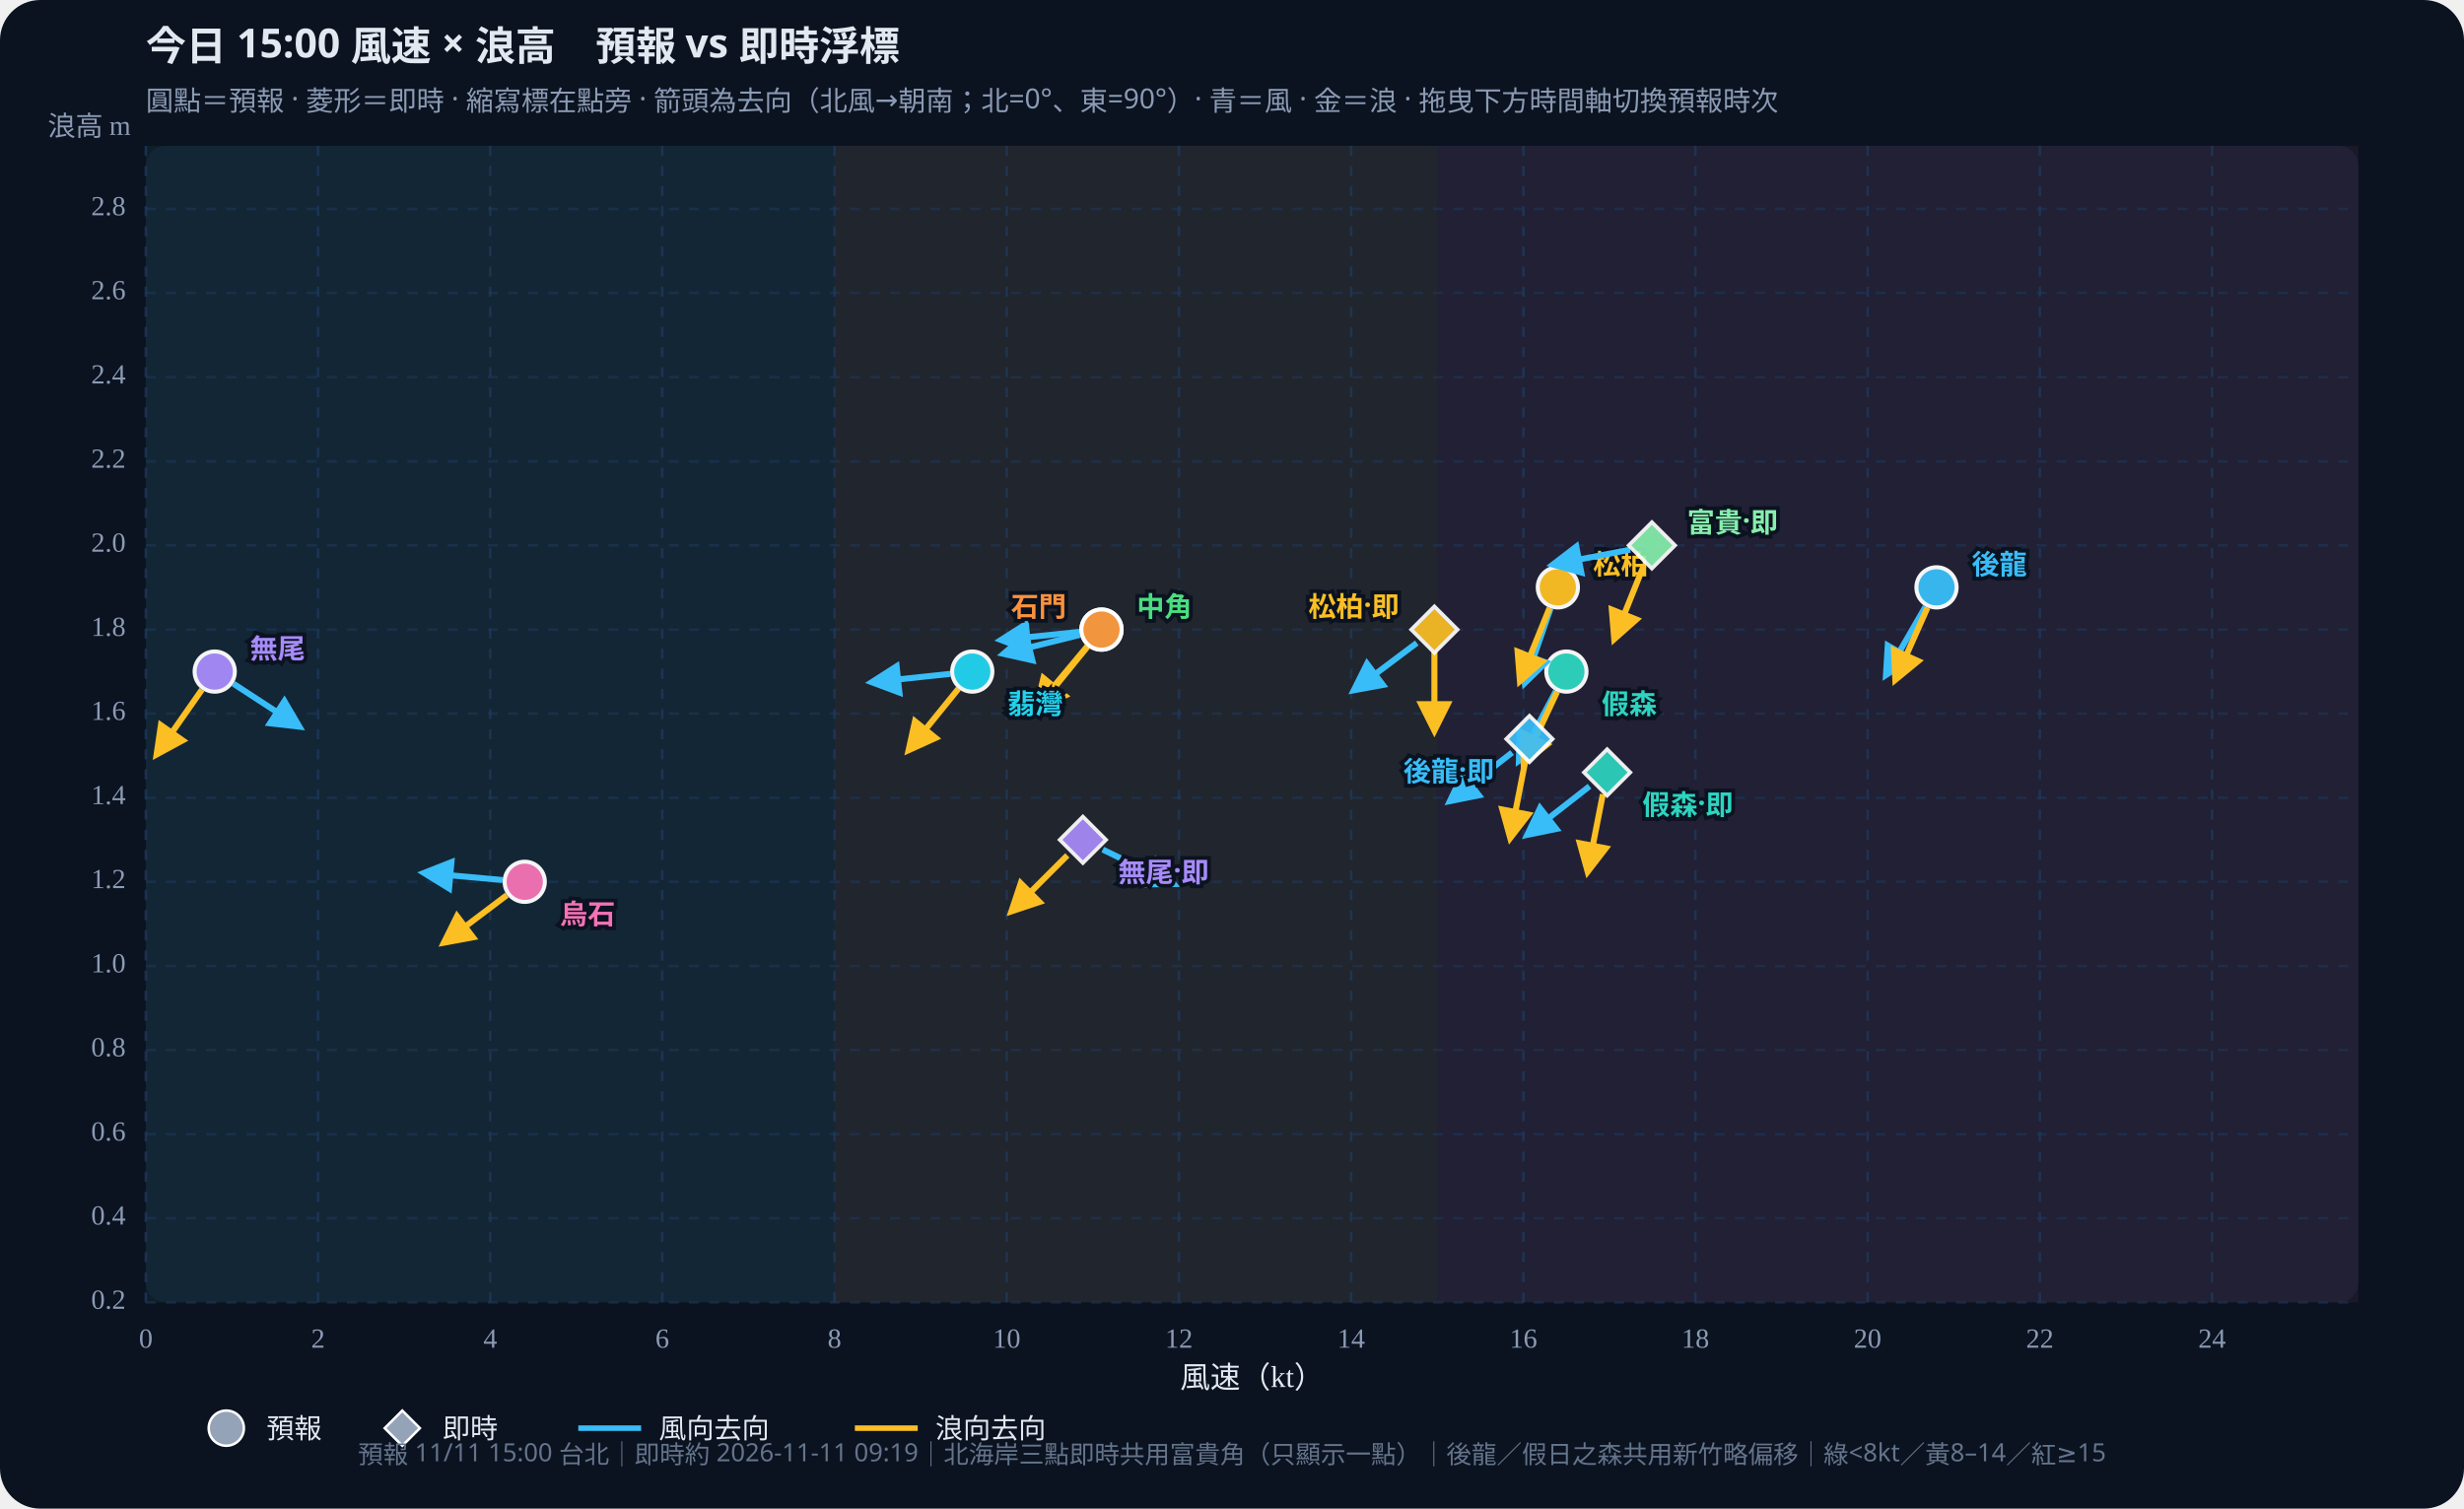
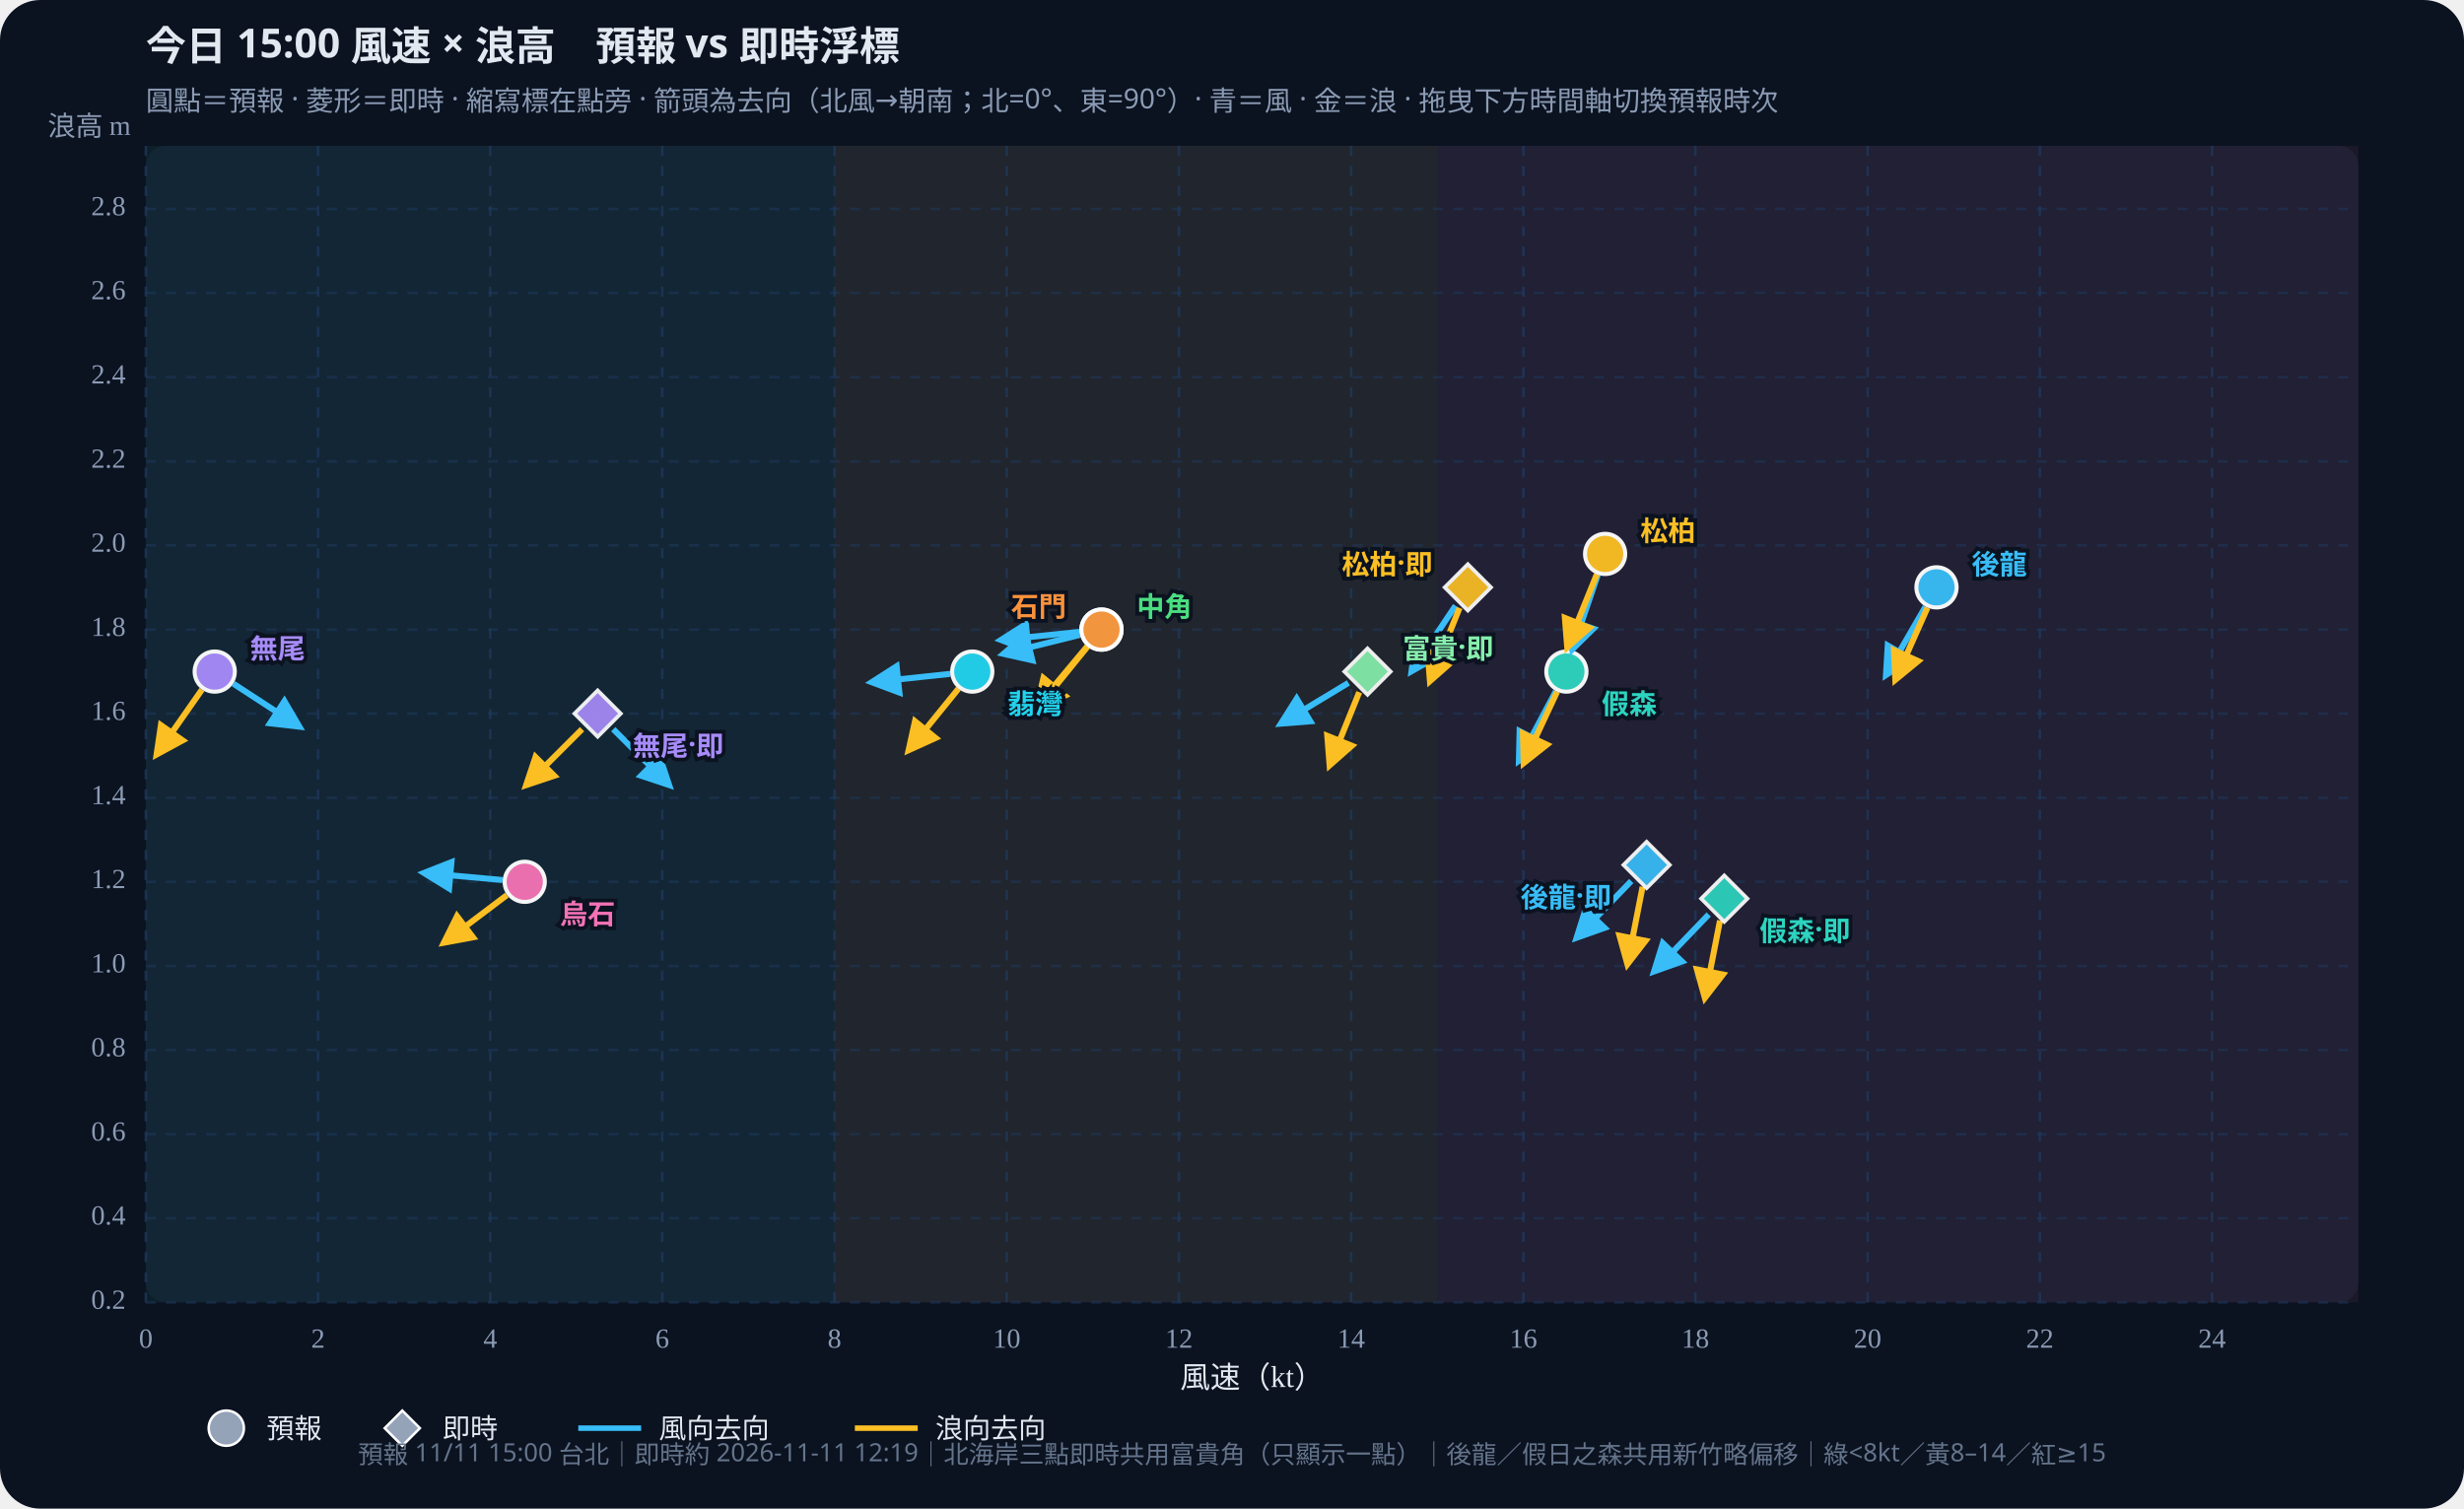
<svg xmlns="http://www.w3.org/2000/svg" id="wws-svg" viewBox="0 0 980 600" role="img" aria-label="風速與浪高散佈圖，可拖曳時間軸切換預報時次" style="width:100%;height:auto;display:block">
  <rect width="980" height="600" fill="#0b1220" rx="16" />
  <rect x="58" y="58" width="880" height="460" fill="#111a2e" rx="8" />
  <rect x="58.0" y="58" width="273.9" height="460" fill="#34d399" opacity="0.07" />
  <rect x="331.9" y="58" width="239.7" height="460" fill="#fbbf24" opacity="0.07" />
  <rect x="571.6" y="58" width="366.4" height="460" fill="#fb7185" opacity="0.07" />
  <defs>
    <marker id="arrow-38bdf8" viewBox="0 0 10 10" refX="8" refY="5" markerWidth="6" markerHeight="6" orient="auto-start-reverse">
      <path d="M0,0 L10,5 L0,10 z" fill="#38bdf8" />
    </marker>
    <marker id="arrow-fbbf24" viewBox="0 0 10 10" refX="8" refY="5" markerWidth="6" markerHeight="6" orient="auto-start-reverse">
      <path d="M0,0 L10,5 L0,10 z" fill="#fbbf24" />
    </marker>
  </defs>
  <text id="wws-title" x="58" y="24" fill="#e2e8f0" font-size="16" font-weight="700" font-family="Noto Sans TC,system-ui,sans-serif">今日 15:00 風速 × 浪高　預報 vs 即時浮標</text>
  <text x="58" y="44" fill="#8b9bb4" font-size="11" font-family="Noto Sans TC,system-ui,sans-serif">圓點＝預報 · 菱形＝即時 · 縮寫標在點旁 · 箭頭為去向（北風→朝南；北=0°、東=90°）· 青＝風 · 金＝浪 · 拖曳下方時間軸切換預報時次</text>
  <line x1="58.0" y1="58" x2="58.0" y2="518" stroke="#1e3a5f" stroke-dasharray="4 4" opacity="0.7" />
  <text x="58.0" y="536" text-anchor="middle" fill="#8b9bb4" font-size="11">0</text>
  <line x1="126.5" y1="58" x2="126.5" y2="518" stroke="#1e3a5f" stroke-dasharray="4 4" opacity="0.7" />
  <text x="126.5" y="536" text-anchor="middle" fill="#8b9bb4" font-size="11">2</text>
  <line x1="195.0" y1="58" x2="195.0" y2="518" stroke="#1e3a5f" stroke-dasharray="4 4" opacity="0.7" />
  <text x="195.0" y="536" text-anchor="middle" fill="#8b9bb4" font-size="11">4</text>
  <line x1="263.4" y1="58" x2="263.4" y2="518" stroke="#1e3a5f" stroke-dasharray="4 4" opacity="0.7" />
  <text x="263.4" y="536" text-anchor="middle" fill="#8b9bb4" font-size="11">6</text>
  <line x1="331.9" y1="58" x2="331.9" y2="518" stroke="#1e3a5f" stroke-dasharray="4 4" opacity="0.7" />
  <text x="331.9" y="536" text-anchor="middle" fill="#8b9bb4" font-size="11">8</text>
  <line x1="400.4" y1="58" x2="400.4" y2="518" stroke="#1e3a5f" stroke-dasharray="4 4" opacity="0.7" />
  <text x="400.4" y="536" text-anchor="middle" fill="#8b9bb4" font-size="11">10</text>
  <line x1="468.9" y1="58" x2="468.9" y2="518" stroke="#1e3a5f" stroke-dasharray="4 4" opacity="0.7" />
  <text x="468.9" y="536" text-anchor="middle" fill="#8b9bb4" font-size="11">12</text>
  <line x1="537.4" y1="58" x2="537.4" y2="518" stroke="#1e3a5f" stroke-dasharray="4 4" opacity="0.7" />
  <text x="537.4" y="536" text-anchor="middle" fill="#8b9bb4" font-size="11">14</text>
  <line x1="605.9" y1="58" x2="605.9" y2="518" stroke="#1e3a5f" stroke-dasharray="4 4" opacity="0.7" />
  <text x="605.9" y="536" text-anchor="middle" fill="#8b9bb4" font-size="11">16</text>
  <line x1="674.3" y1="58" x2="674.3" y2="518" stroke="#1e3a5f" stroke-dasharray="4 4" opacity="0.7" />
  <text x="674.3" y="536" text-anchor="middle" fill="#8b9bb4" font-size="11">18</text>
  <line x1="742.8" y1="58" x2="742.8" y2="518" stroke="#1e3a5f" stroke-dasharray="4 4" opacity="0.7" />
  <text x="742.8" y="536" text-anchor="middle" fill="#8b9bb4" font-size="11">20</text>
  <line x1="811.3" y1="58" x2="811.3" y2="518" stroke="#1e3a5f" stroke-dasharray="4 4" opacity="0.7" />
  <text x="811.3" y="536" text-anchor="middle" fill="#8b9bb4" font-size="11">22</text>
  <line x1="879.8" y1="58" x2="879.8" y2="518" stroke="#1e3a5f" stroke-dasharray="4 4" opacity="0.7" />
  <text x="879.8" y="536" text-anchor="middle" fill="#8b9bb4" font-size="11">24</text>
  <line x1="58" y1="518.0" x2="938" y2="518.0" stroke="#1e3a5f" stroke-dasharray="4 4" opacity="0.5" />
  <text x="50" y="518.0" text-anchor="end" dominant-baseline="middle" fill="#8b9bb4" font-size="11">0.2</text>
  <line x1="58" y1="484.5" x2="938" y2="484.5" stroke="#1e3a5f" stroke-dasharray="4 4" opacity="0.5" />
  <text x="50" y="484.5" text-anchor="end" dominant-baseline="middle" fill="#8b9bb4" font-size="11">0.4</text>
  <line x1="58" y1="451.1" x2="938" y2="451.1" stroke="#1e3a5f" stroke-dasharray="4 4" opacity="0.5" />
  <text x="50" y="451.1" text-anchor="end" dominant-baseline="middle" fill="#8b9bb4" font-size="11">0.6</text>
  <line x1="58" y1="417.6" x2="938" y2="417.6" stroke="#1e3a5f" stroke-dasharray="4 4" opacity="0.5" />
  <text x="50" y="417.6" text-anchor="end" dominant-baseline="middle" fill="#8b9bb4" font-size="11">0.8</text>
  <line x1="58" y1="384.2" x2="938" y2="384.2" stroke="#1e3a5f" stroke-dasharray="4 4" opacity="0.5" />
  <text x="50" y="384.2" text-anchor="end" dominant-baseline="middle" fill="#8b9bb4" font-size="11">1.0</text>
  <line x1="58" y1="350.7" x2="938" y2="350.7" stroke="#1e3a5f" stroke-dasharray="4 4" opacity="0.5" />
  <text x="50" y="350.7" text-anchor="end" dominant-baseline="middle" fill="#8b9bb4" font-size="11">1.2</text>
  <line x1="58" y1="317.3" x2="938" y2="317.3" stroke="#1e3a5f" stroke-dasharray="4 4" opacity="0.5" />
  <text x="50" y="317.3" text-anchor="end" dominant-baseline="middle" fill="#8b9bb4" font-size="11">1.4</text>
  <line x1="58" y1="283.8" x2="938" y2="283.8" stroke="#1e3a5f" stroke-dasharray="4 4" opacity="0.5" />
  <text x="50" y="283.8" text-anchor="end" dominant-baseline="middle" fill="#8b9bb4" font-size="11">1.6</text>
  <line x1="58" y1="250.4" x2="938" y2="250.4" stroke="#1e3a5f" stroke-dasharray="4 4" opacity="0.5" />
  <text x="50" y="250.4" text-anchor="end" dominant-baseline="middle" fill="#8b9bb4" font-size="11">1.8</text>
  <line x1="58" y1="216.9" x2="938" y2="216.9" stroke="#1e3a5f" stroke-dasharray="4 4" opacity="0.5" />
  <text x="50" y="216.9" text-anchor="end" dominant-baseline="middle" fill="#8b9bb4" font-size="11">2.0</text>
  <line x1="58" y1="183.5" x2="938" y2="183.5" stroke="#1e3a5f" stroke-dasharray="4 4" opacity="0.5" />
  <text x="50" y="183.5" text-anchor="end" dominant-baseline="middle" fill="#8b9bb4" font-size="11">2.2</text>
  <line x1="58" y1="150.0" x2="938" y2="150.0" stroke="#1e3a5f" stroke-dasharray="4 4" opacity="0.5" />
  <text x="50" y="150.0" text-anchor="end" dominant-baseline="middle" fill="#8b9bb4" font-size="11">2.4</text>
  <line x1="58" y1="116.5" x2="938" y2="116.5" stroke="#1e3a5f" stroke-dasharray="4 4" opacity="0.5" />
  <text x="50" y="116.5" text-anchor="end" dominant-baseline="middle" fill="#8b9bb4" font-size="11">2.6</text>
  <line x1="58" y1="83.1" x2="938" y2="83.1" stroke="#1e3a5f" stroke-dasharray="4 4" opacity="0.5" />
  <text x="50" y="83.1" text-anchor="end" dominant-baseline="middle" fill="#8b9bb4" font-size="11">2.8</text>
  <text x="498" y="552" text-anchor="middle" fill="#e2e8f0" font-size="12">風速（kt）</text>
  <text x="52" y="54" text-anchor="end" fill="#8b9bb4" font-size="11">浪高 m</text>
  <g id="wws-forecast-layer">
    <line x1="765.8" y1="241.3" x2="750.2" y2="268.3" stroke="#38bdf8" stroke-width="2.4" marker-end="url(#arrow-38bdf8)" />
    <line x1="766.6" y1="241.7" x2="753.9" y2="270.2" stroke="#fbbf24" stroke-width="2.4" marker-end="url(#arrow-fbbf24)" />
    <circle cx="770.2" cy="233.6" r="8.0" fill="#38bdf8" stroke="#fff" stroke-width="1.6" opacity="0.95" />
    <line x1="618.8" y1="274.9" x2="604.2" y2="302.4" stroke="#38bdf8" stroke-width="2.4" marker-end="url(#arrow-38bdf8)" />
    <line x1="619.3" y1="275.1" x2="606.1" y2="303.3" stroke="#fbbf24" stroke-width="2.4" marker-end="url(#arrow-fbbf24)" />
    <circle cx="623.0" cy="267.1" r="8.0" fill="#2dd4bf" stroke="#fff" stroke-width="1.6" opacity="0.95" />
-     <line x1="616.7" y1="242.0" x2="606.5" y2="271.5" stroke="#38bdf8" stroke-width="2.4" marker-end="url(#arrow-38bdf8)" />
-     <line x1="616.3" y1="241.8" x2="604.6" y2="270.7" stroke="#fbbf24" stroke-width="2.4" marker-end="url(#arrow-fbbf24)" />
-     <circle cx="619.6" cy="233.6" r="8.0" fill="#fbbf24" stroke="#fff" stroke-width="1.6" opacity="0.95" />
+     <line x1="635.5" y1="228.6" x2="625.4" y2="258.1" stroke="#38bdf8" stroke-width="2.4" marker-end="url(#arrow-38bdf8)" />
+     <line x1="635.1" y1="228.4" x2="623.4" y2="257.3" stroke="#fbbf24" stroke-width="2.4" marker-end="url(#arrow-fbbf24)" />
+     <circle cx="638.4" cy="220.3" r="8.0" fill="#fbbf24" stroke="#fff" stroke-width="1.6" opacity="0.95" />
    <line x1="429.3" y1="251.3" x2="398.3" y2="254.5" stroke="#38bdf8" stroke-width="2.4" marker-end="url(#arrow-38bdf8)" />
    <line x1="432.4" y1="257.1" x2="412.4" y2="281.0" stroke="#fbbf24" stroke-width="2.4" marker-end="url(#arrow-fbbf24)" />
    <circle cx="438.1" cy="250.4" r="8.0" fill="#4ade80" stroke="#fff" stroke-width="1.6" opacity="0.95" />
    <line x1="378.0" y1="268.0" x2="346.9" y2="271.3" stroke="#38bdf8" stroke-width="2.4" marker-end="url(#arrow-38bdf8)" />
    <line x1="381.2" y1="273.9" x2="361.5" y2="298.2" stroke="#fbbf24" stroke-width="2.4" marker-end="url(#arrow-fbbf24)" />
    <circle cx="386.7" cy="267.1" r="8.0" fill="#22d3ee" stroke="#fff" stroke-width="1.6" opacity="0.95" />
    <line x1="429.5" y1="252.5" x2="399.3" y2="260.0" stroke="#38bdf8" stroke-width="2.4" marker-end="url(#arrow-38bdf8)" />
    <line x1="432.5" y1="257.2" x2="412.9" y2="281.4" stroke="#fbbf24" stroke-width="2.4" marker-end="url(#arrow-fbbf24)" />
    <circle cx="438.1" cy="250.4" r="8.0" fill="#fb923c" stroke="#fff" stroke-width="1.6" opacity="0.95" />
    <line x1="92.8" y1="271.9" x2="118.9" y2="288.9" stroke="#38bdf8" stroke-width="2.4" marker-end="url(#arrow-38bdf8)" />
    <line x1="80.3" y1="274.3" x2="62.4" y2="299.9" stroke="#fbbf24" stroke-width="2.4" marker-end="url(#arrow-fbbf24)" />
    <circle cx="85.4" cy="267.1" r="8.0" fill="#a78bfa" stroke="#fff" stroke-width="1.6" opacity="0.95" />
    <line x1="199.9" y1="350.0" x2="168.8" y2="347.2" stroke="#38bdf8" stroke-width="2.4" marker-end="url(#arrow-38bdf8)" />
    <line x1="201.6" y1="356.0" x2="176.7" y2="374.8" stroke="#fbbf24" stroke-width="2.4" marker-end="url(#arrow-fbbf24)" />
    <circle cx="208.7" cy="350.7" r="8.0" fill="#f472b6" stroke="#fff" stroke-width="1.6" opacity="0.95" />
    <text x="784.2" y="223.6" text-anchor="start" dominant-baseline="central" fill="#38bdf8" font-size="11" font-weight="700" font-family="Noto Sans TC,system-ui,sans-serif" stroke="#0b1220" stroke-width="3" paint-order="stroke">後龍</text>
    <text x="637.0" y="279.1" text-anchor="start" dominant-baseline="central" fill="#2dd4bf" font-size="11" font-weight="700" font-family="Noto Sans TC,system-ui,sans-serif" stroke="#0b1220" stroke-width="3" paint-order="stroke">假森</text>
-     <text x="633.6" y="223.6" text-anchor="start" dominant-baseline="central" fill="#fbbf24" font-size="11" font-weight="700" font-family="Noto Sans TC,system-ui,sans-serif" stroke="#0b1220" stroke-width="3" paint-order="stroke">松柏</text>
+     <text x="652.4" y="210.3" text-anchor="start" dominant-baseline="central" fill="#fbbf24" font-size="11" font-weight="700" font-family="Noto Sans TC,system-ui,sans-serif" stroke="#0b1220" stroke-width="3" paint-order="stroke">松柏</text>
    <text x="452.1" y="240.4" text-anchor="start" dominant-baseline="central" fill="#4ade80" font-size="11" font-weight="700" font-family="Noto Sans TC,system-ui,sans-serif" stroke="#0b1220" stroke-width="3" paint-order="stroke">中角</text>
    <text x="400.7" y="279.1" text-anchor="start" dominant-baseline="central" fill="#22d3ee" font-size="11" font-weight="700" font-family="Noto Sans TC,system-ui,sans-serif" stroke="#0b1220" stroke-width="3" paint-order="stroke">翡灣</text>
    <text x="424.1" y="240.4" text-anchor="end" dominant-baseline="central" fill="#fb923c" font-size="11" font-weight="700" font-family="Noto Sans TC,system-ui,sans-serif" stroke="#0b1220" stroke-width="3" paint-order="stroke">石門</text>
    <text x="99.4" y="257.1" text-anchor="start" dominant-baseline="central" fill="#a78bfa" font-size="11" font-weight="700" font-family="Noto Sans TC,system-ui,sans-serif" stroke="#0b1220" stroke-width="3" paint-order="stroke">無尾</text>
    <text x="222.7" y="362.7" text-anchor="start" dominant-baseline="central" fill="#f472b6" font-size="11" font-weight="700" font-family="Noto Sans TC,system-ui,sans-serif" stroke="#0b1220" stroke-width="3" paint-order="stroke">烏石</text>
  </g>
  <g id="wws-live-layer">
-     <line x1="601.4" y1="299.3" x2="576.8" y2="318.5" stroke="#38bdf8" stroke-width="2.4" marker-end="url(#arrow-38bdf8)" />
-     <line x1="606.7" y1="302.5" x2="600.7" y2="333.1" stroke="#fbbf24" stroke-width="2.4" marker-end="url(#arrow-fbbf24)" />
-     <polygon points="608.3,284.7 617.5,293.9 608.3,303.1 599.1,293.9" fill="#38bdf8" stroke="#fff" stroke-width="1.5" opacity="0.92" />
-     <line x1="632.2" y1="312.7" x2="607.6" y2="331.9" stroke="#38bdf8" stroke-width="2.4" marker-end="url(#arrow-38bdf8)" />
-     <line x1="637.5" y1="315.9" x2="631.5" y2="346.5" stroke="#fbbf24" stroke-width="2.4" marker-end="url(#arrow-fbbf24)" />
-     <polygon points="639.2,298.0 648.4,307.2 639.2,316.4 630.0,307.2" fill="#2dd4bf" stroke="#fff" stroke-width="1.5" opacity="0.92" />
-     <line x1="563.5" y1="255.7" x2="538.6" y2="274.4" stroke="#38bdf8" stroke-width="2.4" marker-end="url(#arrow-38bdf8)" />
-     <line x1="570.5" y1="259.2" x2="570.5" y2="290.4" stroke="#fbbf24" stroke-width="2.4" marker-end="url(#arrow-fbbf24)" />
-     <polygon points="570.5,241.2 579.7,250.4 570.5,259.6 561.3,250.4" fill="#fbbf24" stroke="#fff" stroke-width="1.5" opacity="0.92" />
-     <line x1="648.4" y1="218.6" x2="617.8" y2="224.5" stroke="#38bdf8" stroke-width="2.4" marker-end="url(#arrow-38bdf8)" />
-     <line x1="653.7" y1="225.1" x2="642.1" y2="254.0" stroke="#fbbf24" stroke-width="2.4" marker-end="url(#arrow-fbbf24)" />
-     <polygon points="657.0,207.7 666.2,216.9 657.0,226.1 647.8,216.9" fill="#86efac" stroke="#fff" stroke-width="1.5" opacity="0.92" />
-     <line x1="438.6" y1="337.9" x2="466.7" y2="351.5" stroke="#38bdf8" stroke-width="2.4" marker-end="url(#arrow-38bdf8)" />
-     <line x1="424.5" y1="340.2" x2="402.4" y2="362.3" stroke="#fbbf24" stroke-width="2.4" marker-end="url(#arrow-fbbf24)" />
-     <polygon points="430.7,324.8 439.9,334.0 430.7,343.2 421.5,334.0" fill="#a78bfa" stroke="#fff" stroke-width="1.5" opacity="0.92" />
-     <text x="594.3" y="305.9" text-anchor="end" dominant-baseline="central" fill="#38bdf8" font-size="11" font-weight="700" font-family="Noto Sans TC,system-ui,sans-serif" stroke="#0b1220" stroke-width="3" paint-order="stroke">後龍·即</text>
-     <text x="653.2" y="319.2" text-anchor="start" dominant-baseline="central" fill="#2dd4bf" font-size="11" font-weight="700" font-family="Noto Sans TC,system-ui,sans-serif" stroke="#0b1220" stroke-width="3" paint-order="stroke">假森·即</text>
-     <text x="556.5" y="240.4" text-anchor="end" dominant-baseline="central" fill="#fbbf24" font-size="11" font-weight="700" font-family="Noto Sans TC,system-ui,sans-serif" stroke="#0b1220" stroke-width="3" paint-order="stroke">松柏·即</text>
-     <text x="671.0" y="206.9" text-anchor="start" dominant-baseline="central" fill="#86efac" font-size="11" font-weight="700" font-family="Noto Sans TC,system-ui,sans-serif" stroke="#0b1220" stroke-width="3" paint-order="stroke">富貴·即</text>
-     <text x="444.7" y="346.0" text-anchor="start" dominant-baseline="central" fill="#a78bfa" font-size="11" font-weight="700" font-family="Noto Sans TC,system-ui,sans-serif" stroke="#0b1220" stroke-width="3" paint-order="stroke">無尾·即</text>
+     <line x1="648.8" y1="350.4" x2="627.2" y2="372.8" stroke="#38bdf8" stroke-width="2.4" marker-end="url(#arrow-38bdf8)" />
+     <line x1="653.3" y1="352.7" x2="647.3" y2="383.3" stroke="#fbbf24" stroke-width="2.4" marker-end="url(#arrow-fbbf24)" />
+     <polygon points="654.9,334.8 664.1,344.0 654.9,353.2 645.7,344.0" fill="#38bdf8" stroke="#fff" stroke-width="1.5" opacity="0.92" />
+     <line x1="679.6" y1="363.7" x2="658.0" y2="386.2" stroke="#38bdf8" stroke-width="2.4" marker-end="url(#arrow-38bdf8)" />
+     <line x1="684.1" y1="366.1" x2="678.1" y2="396.7" stroke="#fbbf24" stroke-width="2.4" marker-end="url(#arrow-fbbf24)" />
+     <polygon points="685.8,348.2 695.0,357.4 685.8,366.6 676.6,357.4" fill="#2dd4bf" stroke="#fff" stroke-width="1.5" opacity="0.92" />
+     <line x1="578.9" y1="240.9" x2="561.5" y2="266.8" stroke="#38bdf8" stroke-width="2.4" marker-end="url(#arrow-38bdf8)" />
+     <line x1="580.5" y1="241.8" x2="568.8" y2="270.7" stroke="#fbbf24" stroke-width="2.4" marker-end="url(#arrow-fbbf24)" />
+     <polygon points="583.8,224.4 593.0,233.6 583.8,242.8 574.6,233.6" fill="#fbbf24" stroke="#fff" stroke-width="1.5" opacity="0.92" />
+     <line x1="536.3" y1="271.6" x2="509.6" y2="287.7" stroke="#38bdf8" stroke-width="2.4" marker-end="url(#arrow-38bdf8)" />
+     <line x1="540.6" y1="275.3" x2="528.9" y2="304.2" stroke="#fbbf24" stroke-width="2.4" marker-end="url(#arrow-fbbf24)" />
+     <polygon points="543.9,257.9 553.1,267.1 543.9,276.3 534.7,267.1" fill="#86efac" stroke="#fff" stroke-width="1.5" opacity="0.92" />
+     <line x1="243.9" y1="290.0" x2="266.0" y2="312.1" stroke="#38bdf8" stroke-width="2.4" marker-end="url(#arrow-38bdf8)" />
+     <line x1="231.5" y1="290.0" x2="209.4" y2="312.1" stroke="#fbbf24" stroke-width="2.4" marker-end="url(#arrow-fbbf24)" />
+     <polygon points="237.7,274.6 246.9,283.8 237.7,293.0 228.5,283.8" fill="#a78bfa" stroke="#fff" stroke-width="1.5" opacity="0.92" />
+     <text x="640.9" y="356.0" text-anchor="end" dominant-baseline="central" fill="#38bdf8" font-size="11" font-weight="700" font-family="Noto Sans TC,system-ui,sans-serif" stroke="#0b1220" stroke-width="3" paint-order="stroke">後龍·即</text>
+     <text x="699.8" y="369.4" text-anchor="start" dominant-baseline="central" fill="#2dd4bf" font-size="11" font-weight="700" font-family="Noto Sans TC,system-ui,sans-serif" stroke="#0b1220" stroke-width="3" paint-order="stroke">假森·即</text>
+     <text x="569.8" y="223.6" text-anchor="end" dominant-baseline="central" fill="#fbbf24" font-size="11" font-weight="700" font-family="Noto Sans TC,system-ui,sans-serif" stroke="#0b1220" stroke-width="3" paint-order="stroke">松柏·即</text>
+     <text x="557.9" y="257.1" text-anchor="start" dominant-baseline="central" fill="#86efac" font-size="11" font-weight="700" font-family="Noto Sans TC,system-ui,sans-serif" stroke="#0b1220" stroke-width="3" paint-order="stroke">富貴·即</text>
+     <text x="251.7" y="295.8" text-anchor="start" dominant-baseline="central" fill="#a78bfa" font-size="11" font-weight="700" font-family="Noto Sans TC,system-ui,sans-serif" stroke="#0b1220" stroke-width="3" paint-order="stroke">無尾·即</text>
  </g>
  <circle cx="90" cy="568" r="7" fill="#94a3b8" stroke="#fff" />
  <text x="106" y="572" fill="#e2e8f0" font-size="11" font-family="Noto Sans TC,system-ui,sans-serif">預報</text>
  <polygon points="160,561 167,568 160,575 153,568" fill="#94a3b8" stroke="#fff" />
  <text x="176" y="572" fill="#e2e8f0" font-size="11" font-family="Noto Sans TC,system-ui,sans-serif">即時</text>
  <line x1="230" y1="568" x2="255" y2="568" stroke="#38bdf8" stroke-width="2.2" />
  <text x="262" y="572" fill="#e2e8f0" font-size="11" font-family="Noto Sans TC,system-ui,sans-serif">風向去向</text>
  <line x1="340" y1="568" x2="365" y2="568" stroke="#fbbf24" stroke-width="2.2" />
  <text x="372" y="572" fill="#e2e8f0" font-size="11" font-family="Noto Sans TC,system-ui,sans-serif">浪向去向</text>
-   <text id="wws-foot" x="490" y="582" text-anchor="middle" fill="#64748b" font-size="10" font-family="Noto Sans TC,system-ui,sans-serif">預報 11/11 15:00 台北｜即時約 2026-11-11 09:19｜北海岸三點即時共用富貴角（只顯示一點）｜後龍／假日之森共用新竹略偏移｜綠&lt;8kt／黃8–14／紅≥15</text>
+   <text id="wws-foot" x="490" y="582" text-anchor="middle" fill="#64748b" font-size="10" font-family="Noto Sans TC,system-ui,sans-serif">預報 11/11 15:00 台北｜即時約 2026-11-11 12:19｜北海岸三點即時共用富貴角（只顯示一點）｜後龍／假日之森共用新竹略偏移｜綠&lt;8kt／黃8–14／紅≥15</text>
</svg>
